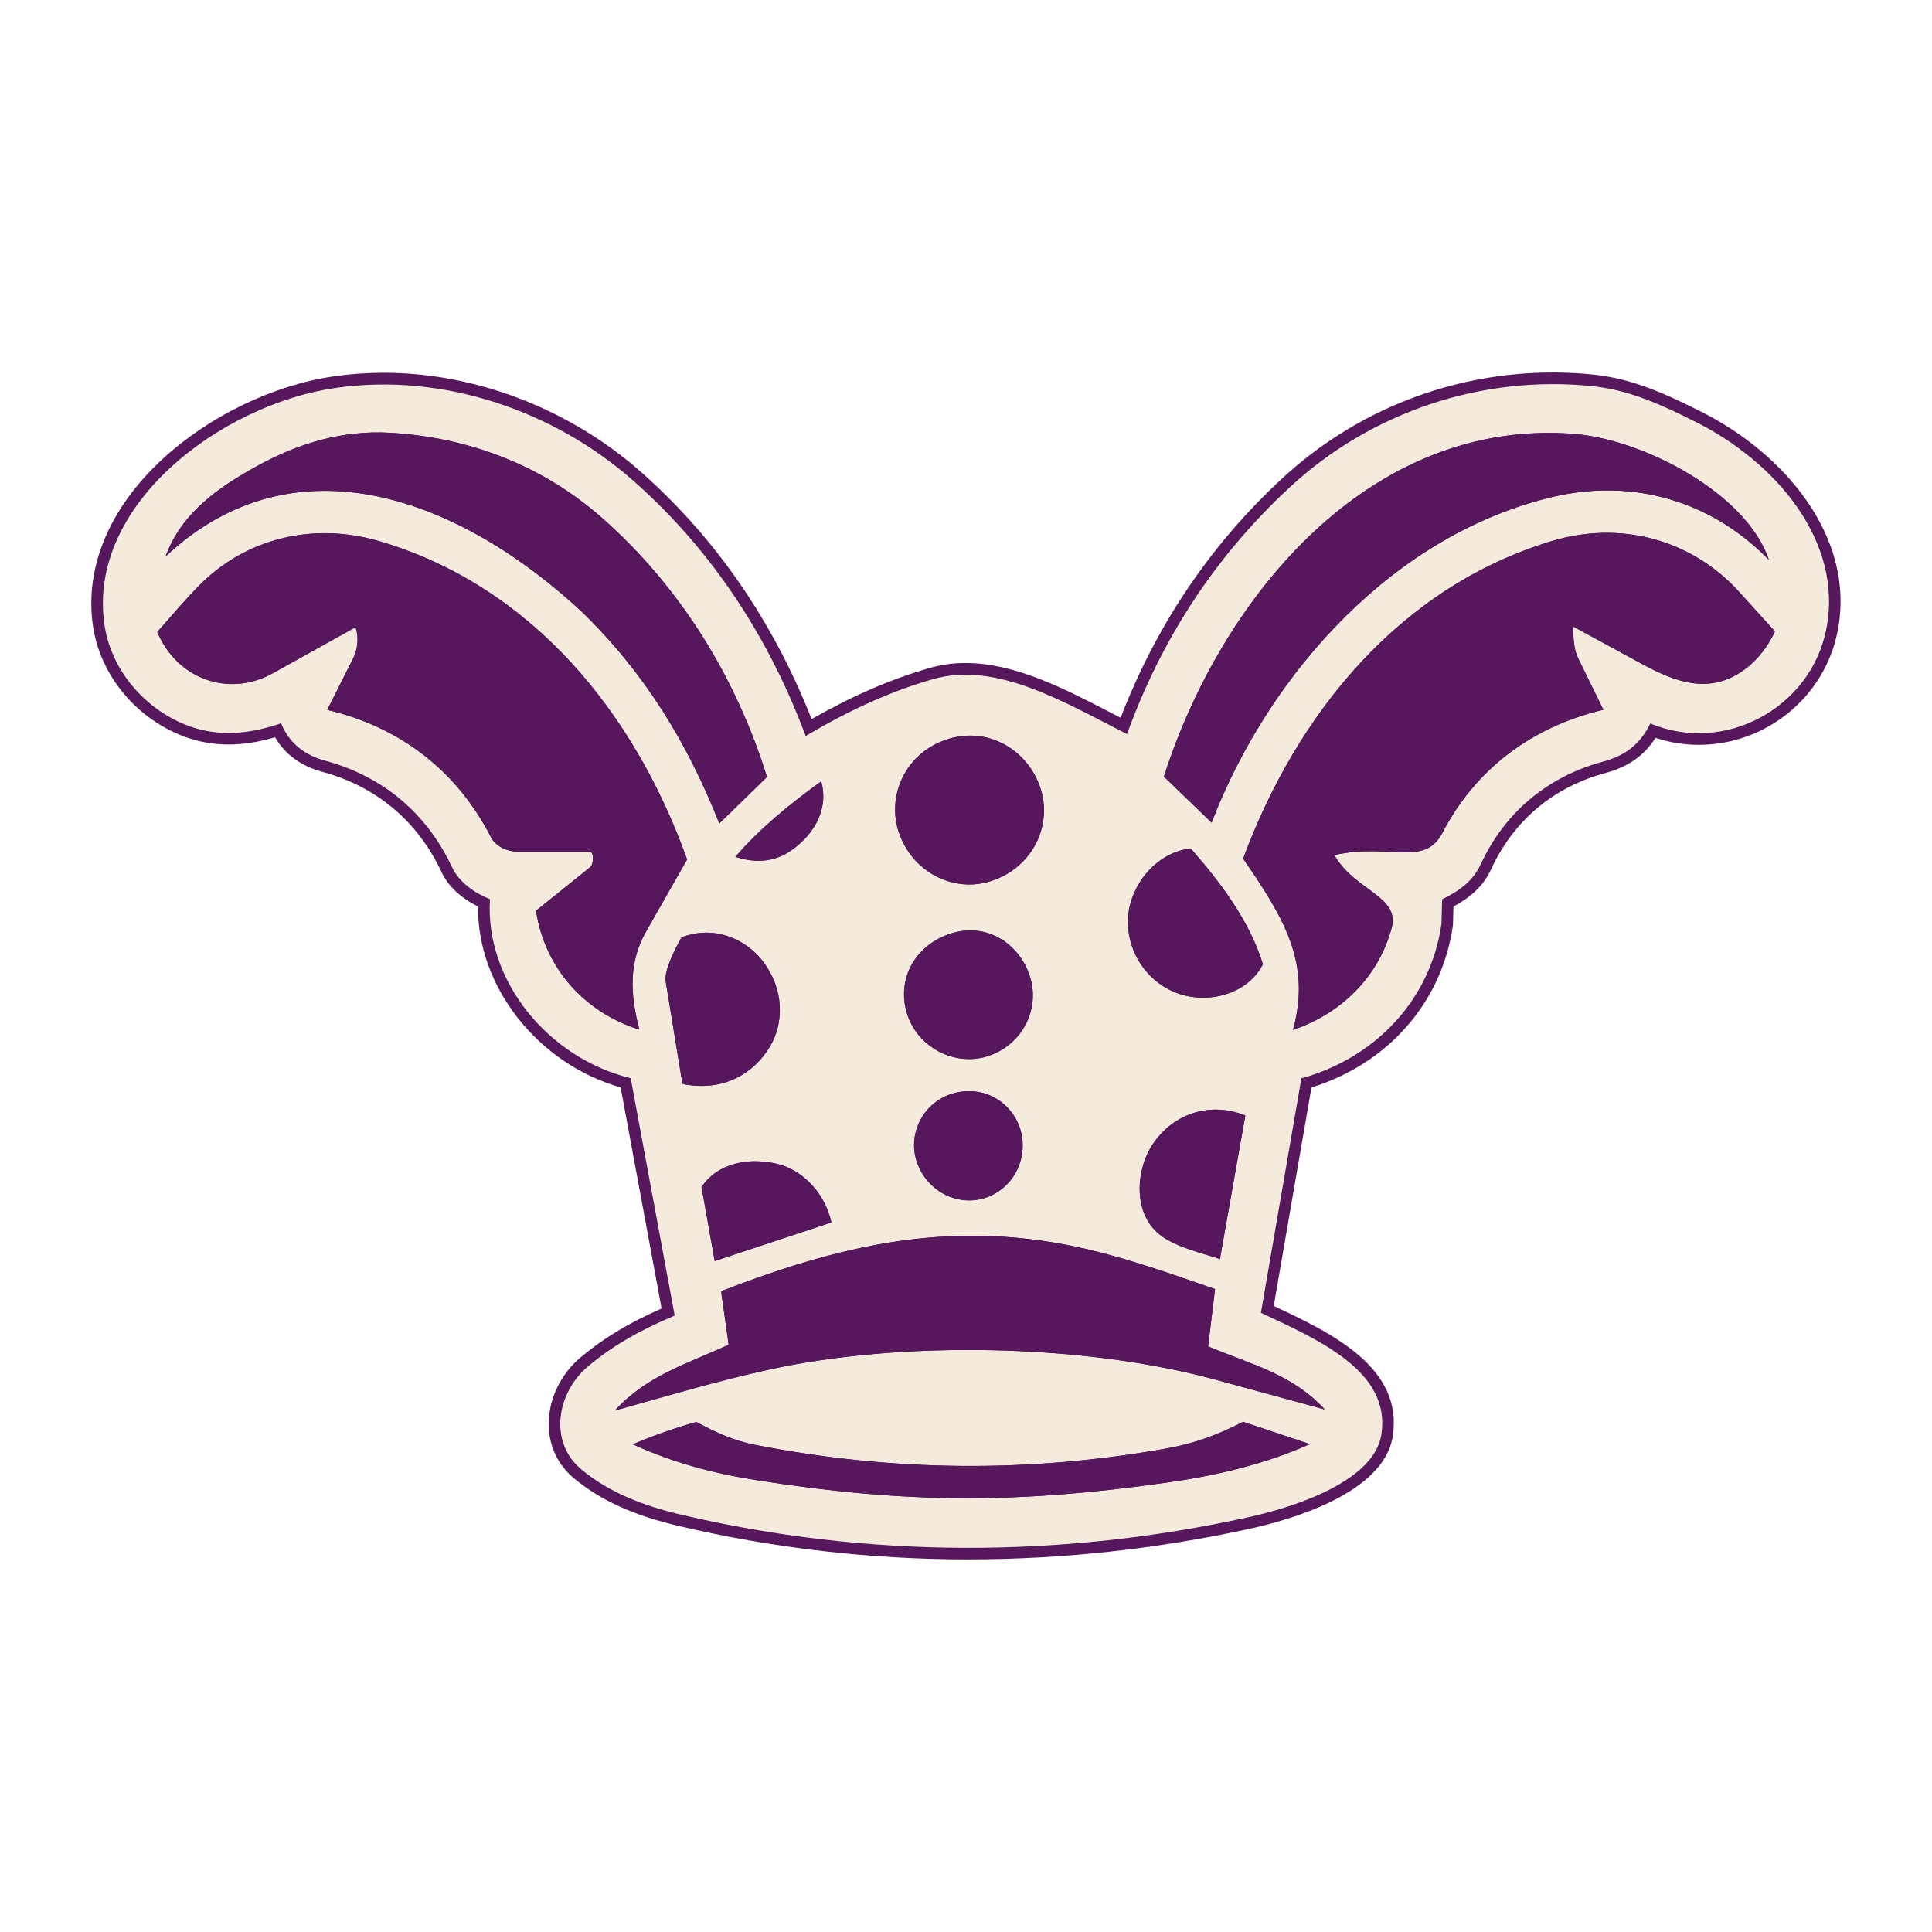
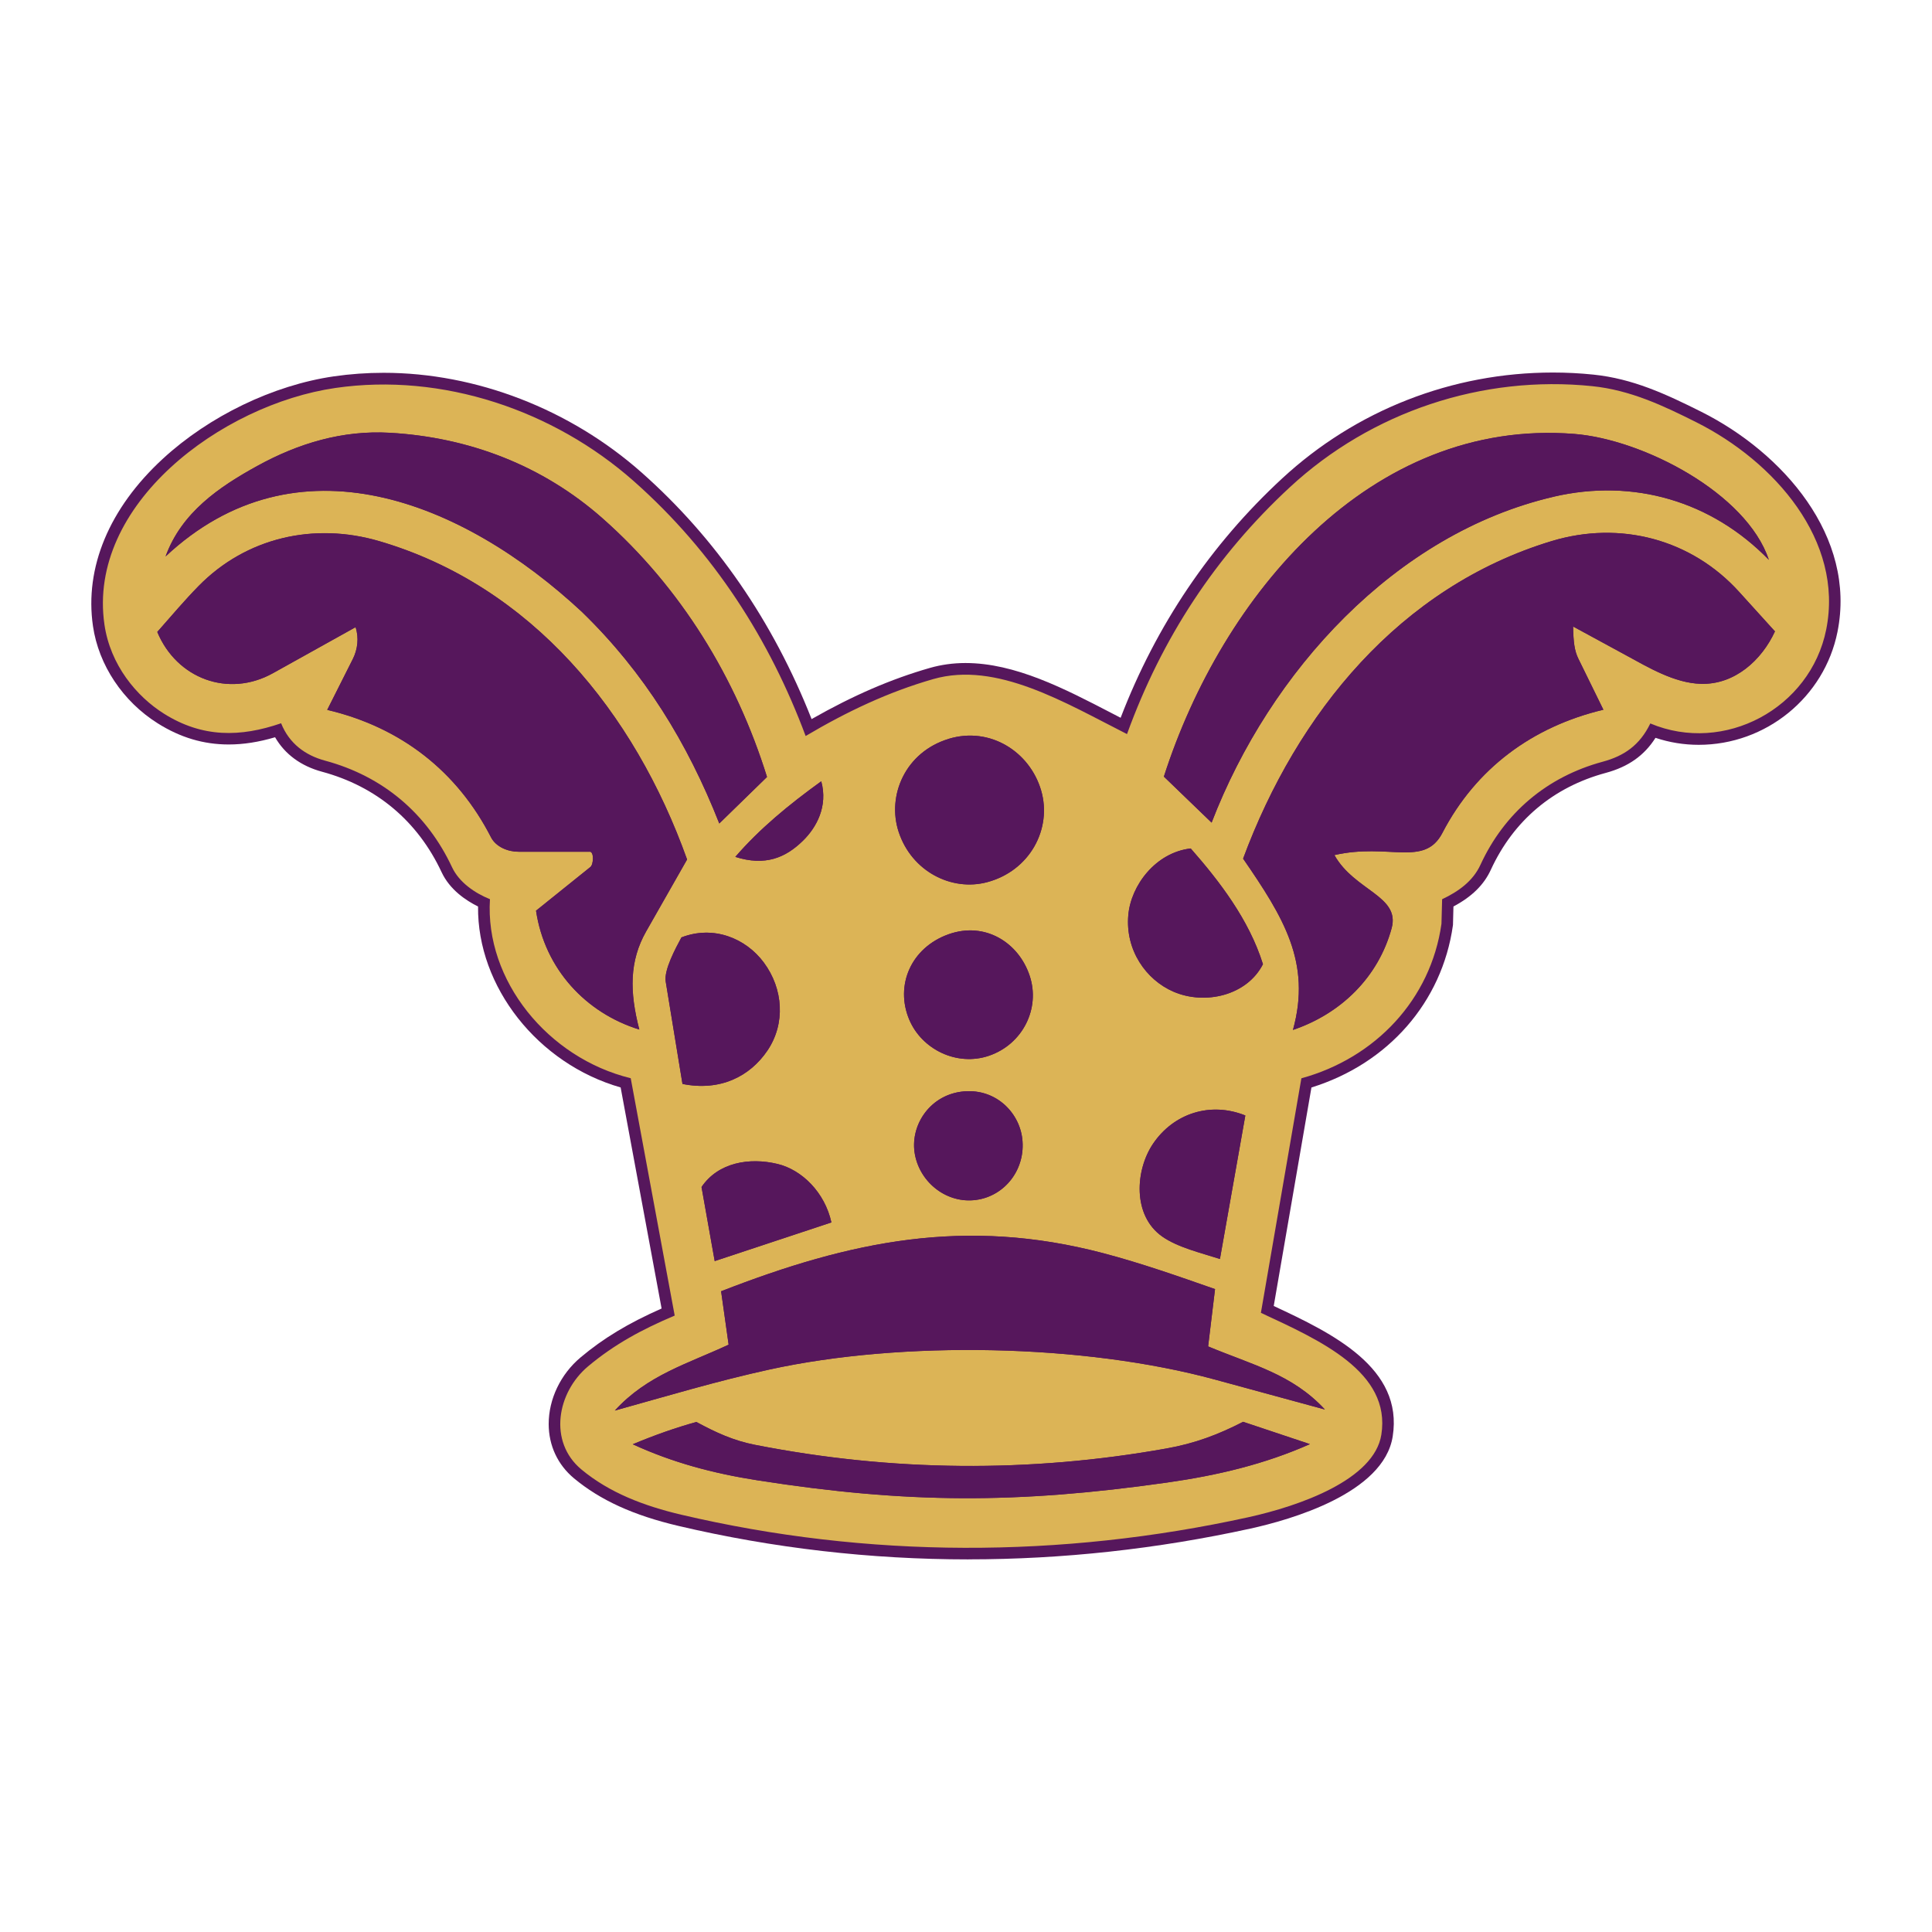
<svg xmlns="http://www.w3.org/2000/svg" id="Layer_1" data-name="Layer 1" viewBox="0 0 500 500">
  <g id="Klopse_headgear" data-name="Klopse headgear">
    <path fill="#56175c" d="M250.66,403.57c-25.36,0-50.62-2.91-75.06-8.66-11.66-2.74-20.25-6.66-27.06-12.33-4.21-3.51-6.53-8.48-6.54-14.02-.01-6.46,3.07-12.91,8.25-17.26,5.92-4.97,12.29-8.82,20.97-12.66l-10.6-57.21c-21.42-6.12-37.13-26.08-36.9-46.83-3.16-1.56-7.32-4.35-9.44-8.89-6.18-13.21-16.88-22.19-30.95-25.99-5.45-1.47-9.6-4.53-12.14-8.92-4.25,1.26-8.2,1.87-12,1.87-6.51,0-12.52-1.79-18.37-5.47-9.03-5.68-15.29-15.08-16.76-25.16-2.21-15.15,4.21-30.53,18.06-43.29,12.04-11.09,28.59-19.07,44.28-21.35,4.22-.61,8.56-.92,12.89-.92,23.9,0,48.22,9.4,66.73,25.78,19.22,17.01,34.02,38.47,44.02,63.84,10.75-6.12,20.56-10.36,30.64-13.25,2.91-.83,6-1.26,9.18-1.26,12.85,0,25.57,6.6,37.86,12.98.77.4,1.54.8,2.3,1.19,9.21-23.96,23.25-44.78,41.77-61.91,19.12-17.7,44.02-27.44,70.11-27.44,3.49,0,7.01.18,10.48.54,10.16,1.05,18.65,4.98,27.92,9.62,21.11,10.58,40.2,32.29,35.24,56.95-3.4,16.94-18.51,29.24-35.92,29.24-3.82,0-7.57-.61-11.18-1.81-2.91,4.6-7.06,7.51-12.89,9.08-13.58,3.67-23.85,12.33-29.71,25.04-1.8,3.92-4.9,6.98-9.69,9.53l-.12,4.74-.02.17c-2.81,19.86-16.76,35.77-36.61,41.93l-9.76,56.55c15.26,7.1,33.6,16.03,30.79,33.77-2.33,14.74-26.54,21.58-36.83,23.84-24.09,5.28-48.64,7.96-72.96,7.96ZM171.76,373.87c7.46,2.8,15.5,4.83,24.75,6.28,20.04,3.13,37.14,4.59,53.81,4.59,15.64,0,31.93-1.28,51.27-4.02,10.95-1.55,20.26-3.73,28.68-6.72l-8.3-2.78c-6.73,3.35-12.79,5.4-19.49,6.6-16.99,3.04-34.26,4.58-51.31,4.58-18.73,0-37.68-1.86-56.33-5.52-5.51-1.08-10.04-3.04-14.96-5.65-2.73.79-5.38,1.65-8.11,2.64ZM191.85,349.78l-2.01.94c-2.36,1.1-4.71,2.11-6.99,3.07-2.95,1.26-5.83,2.49-8.61,3.88,8.04-2.25,15.93-4.36,24.29-6.19,15.31-3.35,33.33-5.12,52.1-5.12,23.28,0,46.23,2.76,64.62,7.77l11.34,3.09c-2.54-1.13-5.21-2.15-8-3.22-2.29-.88-4.66-1.78-7.1-2.8l-2.09-.88,1.78-14.69c-8.6-3.01-17.46-6.07-26.41-8.42-11.31-2.98-22.17-4.43-33.19-4.43-18.7,0-37.25,4-61.66,13.32l1.92,13.66ZM187.3,322.43l24.16-8c-1.97-5.08-6.19-9.14-10.94-10.28-1.71-.41-3.42-.62-5.08-.62-2.7,0-7.52.6-10.71,4.43l2.57,14.47ZM314.63,290.16c-5.49,0-10.49,2.73-13.72,7.49-3.61,5.31-4.75,15.45,1.6,19.91,2.78,1.95,6.87,3.2,10.85,4.39l5.52-31.24c-1.41-.37-2.83-.55-4.25-.55ZM250.77,285.39c-.55,0-1.12.04-1.68.12-3.04.42-5.69,2.01-7.46,4.47-1.75,2.44-2.44,5.46-1.9,8.3,1.03,5.34,5.78,9.37,11.05,9.37h0c.47,0,.95-.03,1.41-.1,6-.81,10.12-6.33,9.38-12.56-.56-4.66-4.54-9.61-10.81-9.61ZM179.23,277.9c.79.09,1.57.13,2.34.13,5.98,0,11.15-2.78,14.56-7.83,3.9-5.77,3.56-13.35-.87-19.31-3.02-4.08-7.68-6.51-12.47-6.51-1.46,0-2.92.22-4.35.67-2.33,4.44-3.41,7.3-3.21,8.5l3.99,24.35ZM251.11,243.79c-1.51,0-3.06.28-4.59.82-3.94,1.4-6.95,4.08-8.47,7.54-1.46,3.31-1.45,7.07.04,10.58,2.11,4.99,7.22,8.35,12.71,8.35h0c1.43,0,2.83-.23,4.18-.69,7.05-2.4,10.95-9.97,8.67-16.87-1.95-5.91-6.87-9.73-12.54-9.73ZM141.98,236.92c2.16,10.9,9.31,19.94,19.37,24.72-1.45-8.69-.39-15.65,3.27-22.08l9.91-17.41c-14.96-40.87-42.34-68.98-77.2-79.22-4.39-1.29-8.86-1.94-13.28-1.94-11.6,0-22.44,4.55-30.52,12.8-2.72,2.78-5.23,5.65-7.88,8.68-.46.52-.92,1.05-1.39,1.59,3.23,6.2,9.16,9.98,15.86,9.98,3.12,0,6.17-.82,9.07-2.44l24.52-13.66,1.16,3.41c1.14,3.36.83,7.2-.86,10.54l-4.96,9.86c18.07,5.22,32.09,16.75,40.7,33.55.72,1.4,2.8,2.13,4.5,2.13,0,0,18.4-.01,18.4-.01,1.58,0,2.91,1,3.48,2.62.62,1.76.46,5.14-1.45,6.68l-12.69,10.2ZM325.07,221.8c9.6,14.05,15.84,25.08,13.67,39.79,9.26-4.61,15.89-12.47,18.52-22.16.68-2.49-.4-3.68-5.05-7.07-3.1-2.27-6.97-5.09-9.49-9.59l-1.96-3.5,3.91-.89c3.2-.73,6.4-1.07,10.08-1.07,1.85,0,3.61.09,5.15.16,1.32.06,2.57.13,3.7.13,4.02,0,5.66-.8,7.03-3.44,8.38-16.11,22.17-27.27,40.01-32.45l-4.87-9.92c-1.29-2.63-1.58-5.4-1.66-9.59l-.1-5.16,18.15,9.87,1.61.88c5.14,2.83,10.97,6.03,16.5,6.2.14,0,.29,0,.43,0,6.96,0,12.16-4.94,15.05-10.1l-7.88-8.7c-8.35-9.22-19.73-14.29-32.06-14.29-4.48,0-8.99.68-13.41,2.02-34.53,10.47-61.94,38.46-77.32,78.89ZM307,222.81c-6.82,1.6-11.48,8.38-12,14.25-.74,8.35,4.44,14.47,9.9,16.83,1.97.85,4.21,1.3,6.47,1.3h0c5.22,0,9.79-2.27,12.21-6-3.47-10.18-10.19-18.98-16.58-26.38ZM251.07,193.38c-1.55,0-3.12.24-4.66.7-4.4,1.33-7.93,4.2-9.94,8.07-1.97,3.78-2.35,8.23-1.04,12.2,2.27,6.91,8.49,11.56,15.47,11.56h0c1.3,0,2.58-.17,3.82-.5,4.53-1.21,8.23-4.03,10.43-7.94,2.1-3.74,2.61-8.02,1.42-12.07-2.07-7.08-8.44-12.02-15.49-12.02ZM196.32,219.77c3.42,0,6.31-1.34,9.38-4.34,1.52-1.48,3.63-4.1,4.21-7.56-5.49,4.17-9.92,8.02-13.71,11.9.04,0,.12,0,.12,0ZM84.08,124.03c21.98,0,46.38,11.45,68.68,32.24,14.54,14.12,25.84,31.02,34.49,51.58l7.83-7.64c-8.19-25.25-22.4-47.3-41.17-63.86-14.51-12.8-32.88-20.18-53.13-21.35-1-.06-2.02-.09-3.03-.09-9.86,0-19.59,2.72-29.74,8.32-3.94,2.17-7.84,4.53-11.33,7.31,8.51-4.33,17.68-6.52,27.41-6.52ZM312.44,207.64c17.51-41.99,51.25-73.22,88.92-82,4.88-1.14,9.82-1.71,14.68-1.71,9.27,0,18.25,2.12,26.45,6.15-10.19-8.04-24.3-13.91-35.33-14.78-2.12-.17-4.27-.25-6.37-.25-21.94,0-42.96,9.26-60.79,26.77-15.27,15-27.78,35.66-35.35,58.33l7.79,7.51Z" />
-     <path fill="#f5ebdd" d="M336.79,279.1l-10.47,60.66c15.2,7.08,33.75,15.27,31.17,31.54-1.84,11.62-21.02,18.42-34.51,21.38-48.41,10.62-98.45,10.65-146.69-.68-9.59-2.26-18.58-5.67-25.83-11.71-8.58-7.15-6.33-19.91,1.72-26.67,6.82-5.72,14.01-9.59,22.43-13.15l-11.38-61.43c-21.44-5.22-37.77-25.34-36.43-46.33-4.02-1.62-8-4.42-9.8-8.25-6.49-13.86-17.76-23.53-32.89-27.61-5.04-1.36-9.24-4.37-11.36-9.67-10.53,3.63-20.37,3.78-30.33-2.49-7.09-4.46-13.87-12.58-15.39-23.05-4.52-31.04,30.25-56.96,59.8-61.24,27.63-4,56.43,5.75,77.2,24.13,20.78,18.38,35.2,41.09,44.47,65.95,10.74-6.36,21.44-11.41,33.01-14.73,16.39-4.71,34.17,6.14,50.16,14.23,9.02-24.89,22.99-46.16,42.18-63.92,21.07-19.5,49.77-29.06,78.24-26.12,9.88,1.02,18.41,5.07,26.88,9.32,20.26,10.15,38.27,30.67,33.65,53.67-4.1,20.41-26.39,32.34-45.52,24.3-2.74,5.65-6.79,8.41-12.31,9.9-14.46,3.91-25.47,13.26-31.65,26.68-1.94,4.21-5.63,6.88-9.92,8.91l-.17,6.36c-2.77,19.57-17.07,34.72-36.27,39.99ZM150.71,158.46c16.02,15.56,27.19,33.74,35.44,54.65l12.35-12.04c-7.97-25.59-22.31-49.06-42.61-66.97-15.5-13.67-34.52-20.92-54.95-22.1-12.3-.71-23.74,2.73-34.39,8.6-9.82,5.41-19.55,12.01-23.7,23.4,33.8-31.63,76.72-14.57,107.86,14.45ZM402.04,128.56c20.73-4.83,40.98,1.16,55.74,16.33-5.77-17.29-32.6-31.19-50.39-32.59-52.77-4.14-91.12,41.78-106.18,88.69l12.35,11.91c15.09-39.19,47.59-74.81,88.48-84.33ZM152.63,220.42c1.13,0,.99,3.29.16,3.96l-14.07,11.31c2.25,15.12,12.93,26.5,26.73,30.76-2.54-9.73-2.6-17.72,1.77-25.4l10.59-18.61c-13.61-38.08-40.24-70.8-79.65-82.38-16.89-4.96-34.47-.95-46.79,11.63-3.67,3.75-6.87,7.56-10.67,11.86,5.02,12.07,18.38,17.11,29.94,10.67l21.37-11.9c.92,2.71.54,5.78-.7,8.23l-6.63,13.17c19.18,4.51,33.69,16,42.38,32.96,1.31,2.55,4.46,3.77,7.17,3.76h18.39ZM373.3,215.54c8.67-16.67,23.27-27.48,41.66-31.87l-6.48-13.21c-1.01-2.07-1.28-4.31-1.36-8.33l13.61,7.4c5.83,3.17,12.58,7.24,19.45,7.44,8.75.26,15.75-6.12,19.18-13.57l-9.27-10.23c-12.3-13.58-30.72-18.54-48.56-13.13-39.21,11.89-65.84,44.48-79.81,82.17,10.39,15.1,17.75,26.87,12.9,44.33,12.46-4.22,22.1-13.67,25.54-26.33,2.27-8.37-9.63-9.66-14.81-18.92,14.12-3.22,23.28,3.24,27.96-5.76ZM245.54,191.21c-11.28,3.41-16.05,14.72-12.97,24.07,3.38,10.27,13.73,15.47,22.91,13.02,11.07-2.95,16.86-13.84,13.96-23.75-2.93-10-13.21-16.58-23.9-13.35ZM190.3,221.76c7.74,2.46,13.01.22,17.5-4.18,3.5-3.42,6.51-8.89,4.74-15.38-8.49,6.12-16.02,12.36-22.24,19.56ZM326.85,249.54c-3.61-11.57-11.29-21.53-18.7-29.96-9.08,1.05-15.47,9.55-16.15,17.23-.81,9.1,4.59,16.78,11.7,19.84,8.13,3.51,18.99,1.02,23.14-7.11ZM176.62,280.52c9.71,1.96,17.44-1.9,22-8.64,4.69-6.94,4.13-15.94-.94-22.78-4.66-6.28-13.03-9.71-21.32-6.5-1.51,2.81-4.56,8.44-4.07,11.43l4.34,26.49ZM245.51,241.78c-9.8,3.48-13.93,13.29-10.19,22.12,3.26,7.7,12.34,12.15,20.62,9.33,8.73-2.97,13.33-12.22,10.56-20.65-2.85-8.67-11.58-14.14-20.99-10.8ZM248.68,282.54c-8.32,1.15-13.29,9.01-11.89,16.31,1.41,7.34,8.34,12.7,15.82,11.69,7.54-1.02,12.9-8.03,11.95-15.89-.84-7.02-7.26-13.3-15.88-12.11ZM315.72,325.82l6.57-37.13c-9.01-3.64-18.53-.57-23.86,7.28-4.6,6.77-5.44,18.58,2.36,24.05,4.03,2.83,10.08,4.24,14.93,5.81ZM184.96,326.37l30.21-10.01c-1.71-7.77-7.63-13.62-13.94-15.13-7.31-1.76-15.38-.37-19.67,5.97l3.41,19.17ZM314.48,357.04l28.4,7.74c-8.44-9.14-18.7-11.52-30.22-16.33l1.79-14.83c-9.41-3.29-19.06-6.69-28.91-9.29-35.67-9.4-65.36-3.22-98.92,9.85l1.95,13.82c-10.62,4.96-21.05,7.85-29.45,17.05,13.5-3.75,26.3-7.62,40.06-10.63,34.32-7.51,81.28-6.65,115.3,2.62ZM338.99,373.74l-17.27-5.77c-6.54,3.36-12.55,5.6-19.78,6.89-35.5,6.35-71.14,6.02-106.53-.93-5.61-1.1-10.1-3.17-15.19-5.92-5.29,1.48-10.43,3.25-16.46,5.77,10.26,4.71,20.69,7.52,32.29,9.33,38.78,6.06,67.17,6.08,105.96.58,13.19-1.87,25.31-4.78,36.98-9.94Z" />
+     <path fill="#dcb456" d="M336.79,279.1l-10.47,60.66c15.2,7.08,33.75,15.27,31.17,31.54-1.84,11.62-21.02,18.42-34.51,21.38-48.41,10.62-98.45,10.65-146.69-.68-9.59-2.26-18.58-5.67-25.83-11.71-8.58-7.15-6.33-19.91,1.72-26.67,6.82-5.72,14.01-9.59,22.43-13.15l-11.38-61.43c-21.44-5.22-37.77-25.34-36.43-46.33-4.02-1.62-8-4.42-9.8-8.25-6.49-13.86-17.76-23.53-32.89-27.61-5.04-1.36-9.24-4.37-11.36-9.67-10.53,3.63-20.37,3.78-30.33-2.49-7.09-4.46-13.87-12.58-15.39-23.05-4.52-31.04,30.25-56.96,59.8-61.24,27.63-4,56.43,5.75,77.2,24.13,20.78,18.38,35.2,41.09,44.47,65.95,10.74-6.36,21.44-11.41,33.01-14.73,16.39-4.71,34.17,6.14,50.16,14.23,9.02-24.89,22.99-46.16,42.18-63.92,21.07-19.5,49.77-29.06,78.24-26.12,9.88,1.02,18.41,5.07,26.88,9.32,20.26,10.15,38.27,30.67,33.65,53.67-4.1,20.41-26.39,32.34-45.52,24.3-2.74,5.65-6.79,8.41-12.31,9.9-14.46,3.91-25.47,13.26-31.65,26.68-1.94,4.21-5.63,6.88-9.92,8.91l-.17,6.36c-2.77,19.57-17.07,34.72-36.27,39.99ZM150.71,158.46c16.02,15.56,27.19,33.74,35.44,54.65l12.35-12.04c-7.97-25.59-22.31-49.06-42.61-66.97-15.5-13.67-34.52-20.92-54.95-22.1-12.3-.71-23.74,2.73-34.39,8.6-9.82,5.41-19.55,12.01-23.7,23.4,33.8-31.63,76.72-14.57,107.86,14.45ZM402.04,128.56c20.73-4.83,40.98,1.16,55.74,16.33-5.77-17.29-32.6-31.19-50.39-32.59-52.77-4.14-91.12,41.78-106.18,88.69l12.35,11.91c15.09-39.19,47.59-74.81,88.48-84.33ZM152.63,220.42c1.13,0,.99,3.29.16,3.96l-14.07,11.31c2.25,15.12,12.93,26.5,26.73,30.76-2.54-9.73-2.6-17.72,1.77-25.4l10.59-18.61c-13.61-38.08-40.24-70.8-79.65-82.38-16.89-4.96-34.47-.95-46.79,11.63-3.67,3.75-6.87,7.56-10.67,11.86,5.02,12.07,18.38,17.11,29.94,10.67l21.37-11.9c.92,2.71.54,5.78-.7,8.23l-6.63,13.17c19.18,4.51,33.69,16,42.38,32.96,1.31,2.55,4.46,3.77,7.17,3.76h18.39ZM373.3,215.54c8.67-16.67,23.27-27.48,41.66-31.87l-6.48-13.21c-1.01-2.07-1.28-4.31-1.36-8.33l13.61,7.4c5.83,3.17,12.58,7.24,19.45,7.44,8.75.26,15.75-6.12,19.18-13.57l-9.27-10.23c-12.3-13.58-30.72-18.54-48.56-13.13-39.21,11.89-65.84,44.48-79.81,82.17,10.39,15.1,17.75,26.87,12.9,44.33,12.46-4.22,22.1-13.67,25.54-26.33,2.27-8.37-9.63-9.66-14.81-18.92,14.12-3.22,23.28,3.24,27.96-5.76ZM245.54,191.21c-11.28,3.41-16.05,14.72-12.97,24.07,3.38,10.27,13.73,15.47,22.91,13.02,11.07-2.95,16.86-13.84,13.96-23.75-2.93-10-13.21-16.58-23.9-13.35ZM190.3,221.76c7.74,2.46,13.01.22,17.5-4.18,3.5-3.42,6.51-8.89,4.74-15.38-8.49,6.12-16.02,12.36-22.24,19.56ZM326.85,249.54c-3.61-11.57-11.29-21.53-18.7-29.96-9.08,1.05-15.47,9.55-16.15,17.23-.81,9.1,4.59,16.78,11.7,19.84,8.13,3.51,18.99,1.02,23.14-7.11ZM176.62,280.52c9.71,1.96,17.44-1.9,22-8.64,4.69-6.94,4.13-15.94-.94-22.78-4.66-6.28-13.03-9.71-21.32-6.5-1.51,2.81-4.56,8.44-4.07,11.43l4.34,26.49ZM245.51,241.78c-9.8,3.48-13.93,13.29-10.19,22.12,3.26,7.7,12.34,12.15,20.62,9.33,8.73-2.97,13.33-12.22,10.56-20.65-2.85-8.67-11.58-14.14-20.99-10.8ZM248.68,282.54c-8.32,1.15-13.29,9.01-11.89,16.31,1.41,7.34,8.34,12.7,15.82,11.69,7.54-1.02,12.9-8.03,11.95-15.89-.84-7.02-7.26-13.3-15.88-12.11ZM315.72,325.82l6.57-37.13c-9.01-3.64-18.53-.57-23.86,7.28-4.6,6.77-5.44,18.58,2.36,24.05,4.03,2.83,10.08,4.24,14.93,5.81ZM184.96,326.37l30.21-10.01c-1.71-7.77-7.63-13.62-13.94-15.13-7.31-1.76-15.38-.37-19.67,5.97l3.41,19.17ZM314.48,357.04l28.4,7.74c-8.44-9.14-18.7-11.52-30.22-16.33l1.79-14.83c-9.41-3.29-19.06-6.69-28.91-9.29-35.67-9.4-65.36-3.22-98.92,9.85l1.95,13.82c-10.62,4.96-21.05,7.85-29.45,17.05,13.5-3.75,26.3-7.62,40.06-10.63,34.32-7.51,81.28-6.65,115.3,2.62ZM338.99,373.74l-17.27-5.77c-6.54,3.36-12.55,5.6-19.78,6.89-35.5,6.35-71.14,6.02-106.53-.93-5.61-1.1-10.1-3.17-15.19-5.92-5.29,1.48-10.43,3.25-16.46,5.77,10.26,4.71,20.69,7.52,32.29,9.33,38.78,6.06,67.17,6.08,105.96.58,13.19-1.87,25.31-4.78,36.98-9.94Z" />
    <path fill="#56175c" d="M152.63,220.42h-18.39c-2.71.02-5.87-1.2-7.17-3.75-8.69-16.95-23.19-28.45-42.38-32.96l6.63-13.17c1.24-2.46,1.62-5.52.7-8.23l-21.37,11.9c-11.56,6.44-24.92,1.4-29.94-10.67,3.79-4.3,6.99-8.1,10.67-11.86,12.32-12.58,29.9-16.6,46.79-11.63,39.41,11.57,66.04,44.3,79.65,82.38l-10.59,18.61c-4.37,7.68-4.31,15.67-1.77,25.4-13.8-4.26-24.48-15.63-26.73-30.76l14.07-11.31c.83-.67.97-3.96-.16-3.96Z" />
    <path fill="#56175c" d="M373.3,215.54c-4.68,9-13.84,2.54-27.96,5.76,5.18,9.25,17.08,10.55,14.81,18.92-3.44,12.66-13.08,22.11-25.54,26.33,4.85-17.46-2.51-29.23-12.9-44.33,13.97-37.69,40.6-70.28,79.81-82.17,17.84-5.41,36.26-.45,48.56,13.13l9.27,10.23c-3.43,7.45-10.43,13.83-19.18,13.57-6.87-.2-13.62-4.27-19.45-7.44l-13.61-7.4c.08,4.02.34,6.26,1.36,8.33l6.48,13.21c-18.39,4.38-32.99,15.19-41.66,31.87Z" />
    <path fill="#56175c" d="M314.48,357.04c-34.02-9.27-80.97-10.13-115.3-2.62-13.75,3.01-26.56,6.88-40.06,10.63,8.4-9.2,18.83-12.09,29.45-17.05l-1.95-13.82c33.56-13.07,63.25-19.24,98.92-9.85,9.85,2.59,19.5,6,28.91,9.29l-1.79,14.83c11.52,4.81,21.77,7.18,30.22,16.33l-28.4-7.74Z" />
    <path fill="#56175c" d="M402.04,128.56c-40.88,9.52-73.39,45.14-88.48,84.33l-12.35-11.91c15.06-46.91,53.41-92.83,106.18-88.69,17.78,1.4,44.61,15.3,50.39,32.59-14.76-15.17-35.01-21.16-55.74-16.33Z" />
    <path fill="#56175c" d="M150.71,158.46c-31.14-29.03-74.06-46.08-107.86-14.45,4.14-11.39,13.88-17.99,23.7-23.4,10.65-5.87,22.09-9.31,34.39-8.6,20.43,1.18,39.45,8.42,54.95,22.1,20.3,17.91,34.64,41.38,42.61,66.97l-12.35,12.04c-8.24-20.91-19.42-39.09-35.44-54.65Z" />
    <path fill="#56175c" d="M338.99,373.74c-11.67,5.17-23.79,8.07-36.98,9.94-38.78,5.5-67.17,5.48-105.96-.58-11.6-1.81-22.03-4.62-32.29-9.33,6.03-2.52,11.17-4.29,16.46-5.77,5.09,2.75,9.58,4.82,15.19,5.92,35.39,6.95,71.03,7.28,106.53.93,7.23-1.29,13.24-3.53,19.78-6.89l17.27,5.77Z" />
    <path fill="#56175c" d="M245.54,191.21c10.7-3.24,20.97,3.35,23.9,13.35,2.9,9.91-2.89,20.79-13.96,23.75-9.18,2.45-19.53-2.75-22.91-13.02-3.08-9.35,1.69-20.66,12.97-24.07Z" />
    <path fill="#56175c" d="M326.85,249.54c-4.15,8.13-15.02,10.62-23.14,7.11-7.11-3.07-12.51-10.74-11.7-19.84.68-7.68,7.07-16.18,16.15-17.23,7.4,8.44,15.09,18.4,18.7,29.96Z" />
    <path fill="#56175c" d="M176.62,280.52l-4.34-26.49c-.49-2.99,2.56-8.62,4.07-11.43,8.3-3.21,16.66.22,21.32,6.5,5.07,6.84,5.63,15.84.94,22.78-4.56,6.74-12.28,10.6-22,8.64Z" />
    <path fill="#56175c" d="M245.51,241.78c9.41-3.34,18.13,2.13,20.99,10.8,2.77,8.43-1.83,17.68-10.56,20.65-8.28,2.82-17.37-1.63-20.62-9.33-3.73-8.83.4-18.64,10.19-22.12Z" />
    <path fill="#56175c" d="M315.72,325.82c-4.85-1.57-10.9-2.98-14.93-5.81-7.8-5.47-6.96-17.28-2.36-24.05,5.33-7.85,14.85-10.92,23.86-7.28l-6.57,37.13Z" />
    <path fill="#56175c" d="M248.68,282.54c8.62-1.19,15.04,5.09,15.88,12.11.94,7.86-4.41,14.87-11.95,15.89-7.47,1.01-14.4-4.34-15.82-11.69-1.4-7.3,3.56-15.16,11.89-16.31Z" />
    <path fill="#56175c" d="M184.96,326.37l-3.41-19.17c4.29-6.35,12.36-7.73,19.67-5.97,6.31,1.52,12.24,7.36,13.94,15.13l-30.21,10.01Z" />
    <path fill="#56175c" d="M190.3,221.76c6.22-7.2,13.75-13.44,22.24-19.56,1.78,6.49-1.24,11.96-4.74,15.38-4.49,4.39-9.76,6.64-17.5,4.18Z" />
  </g>
</svg>
